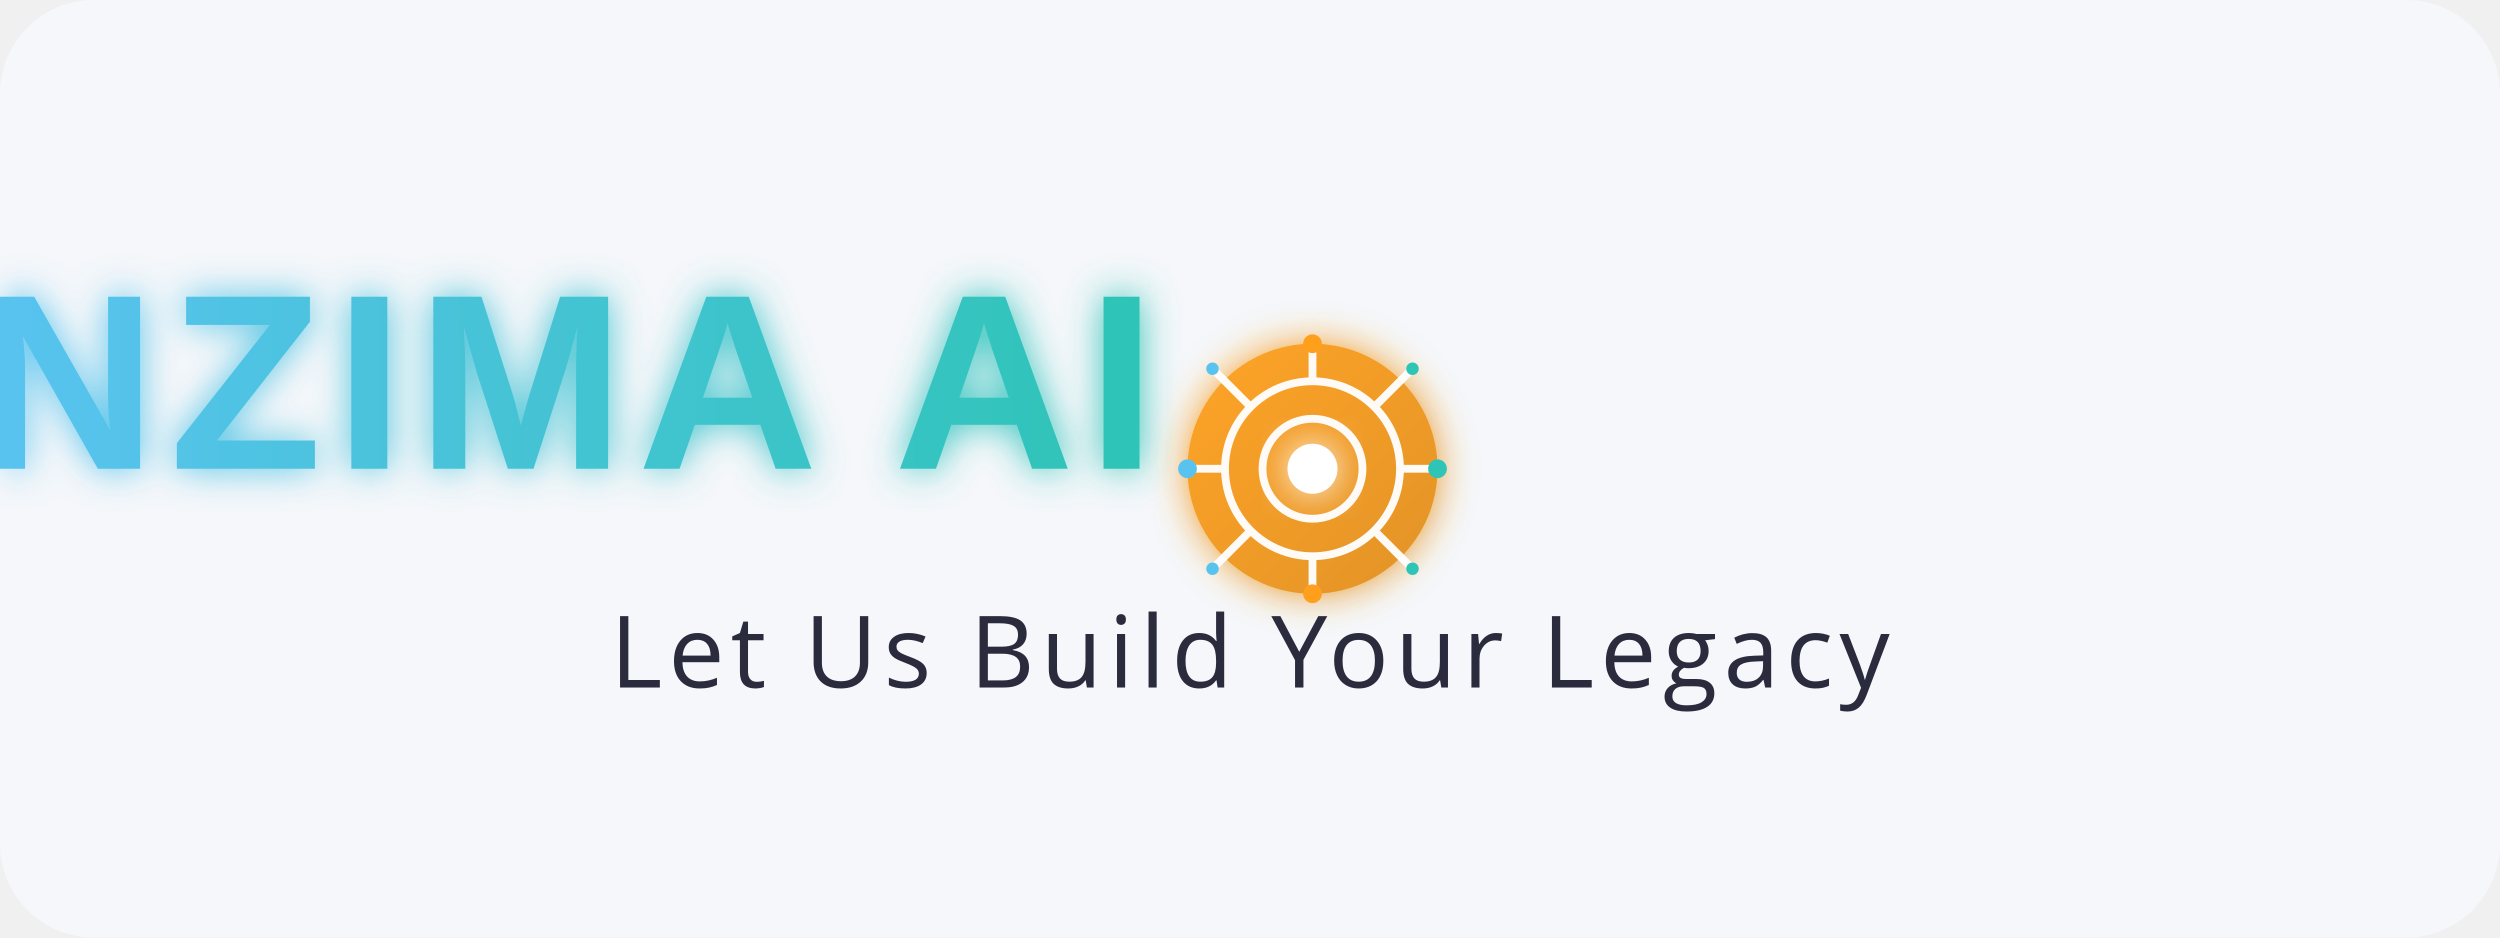
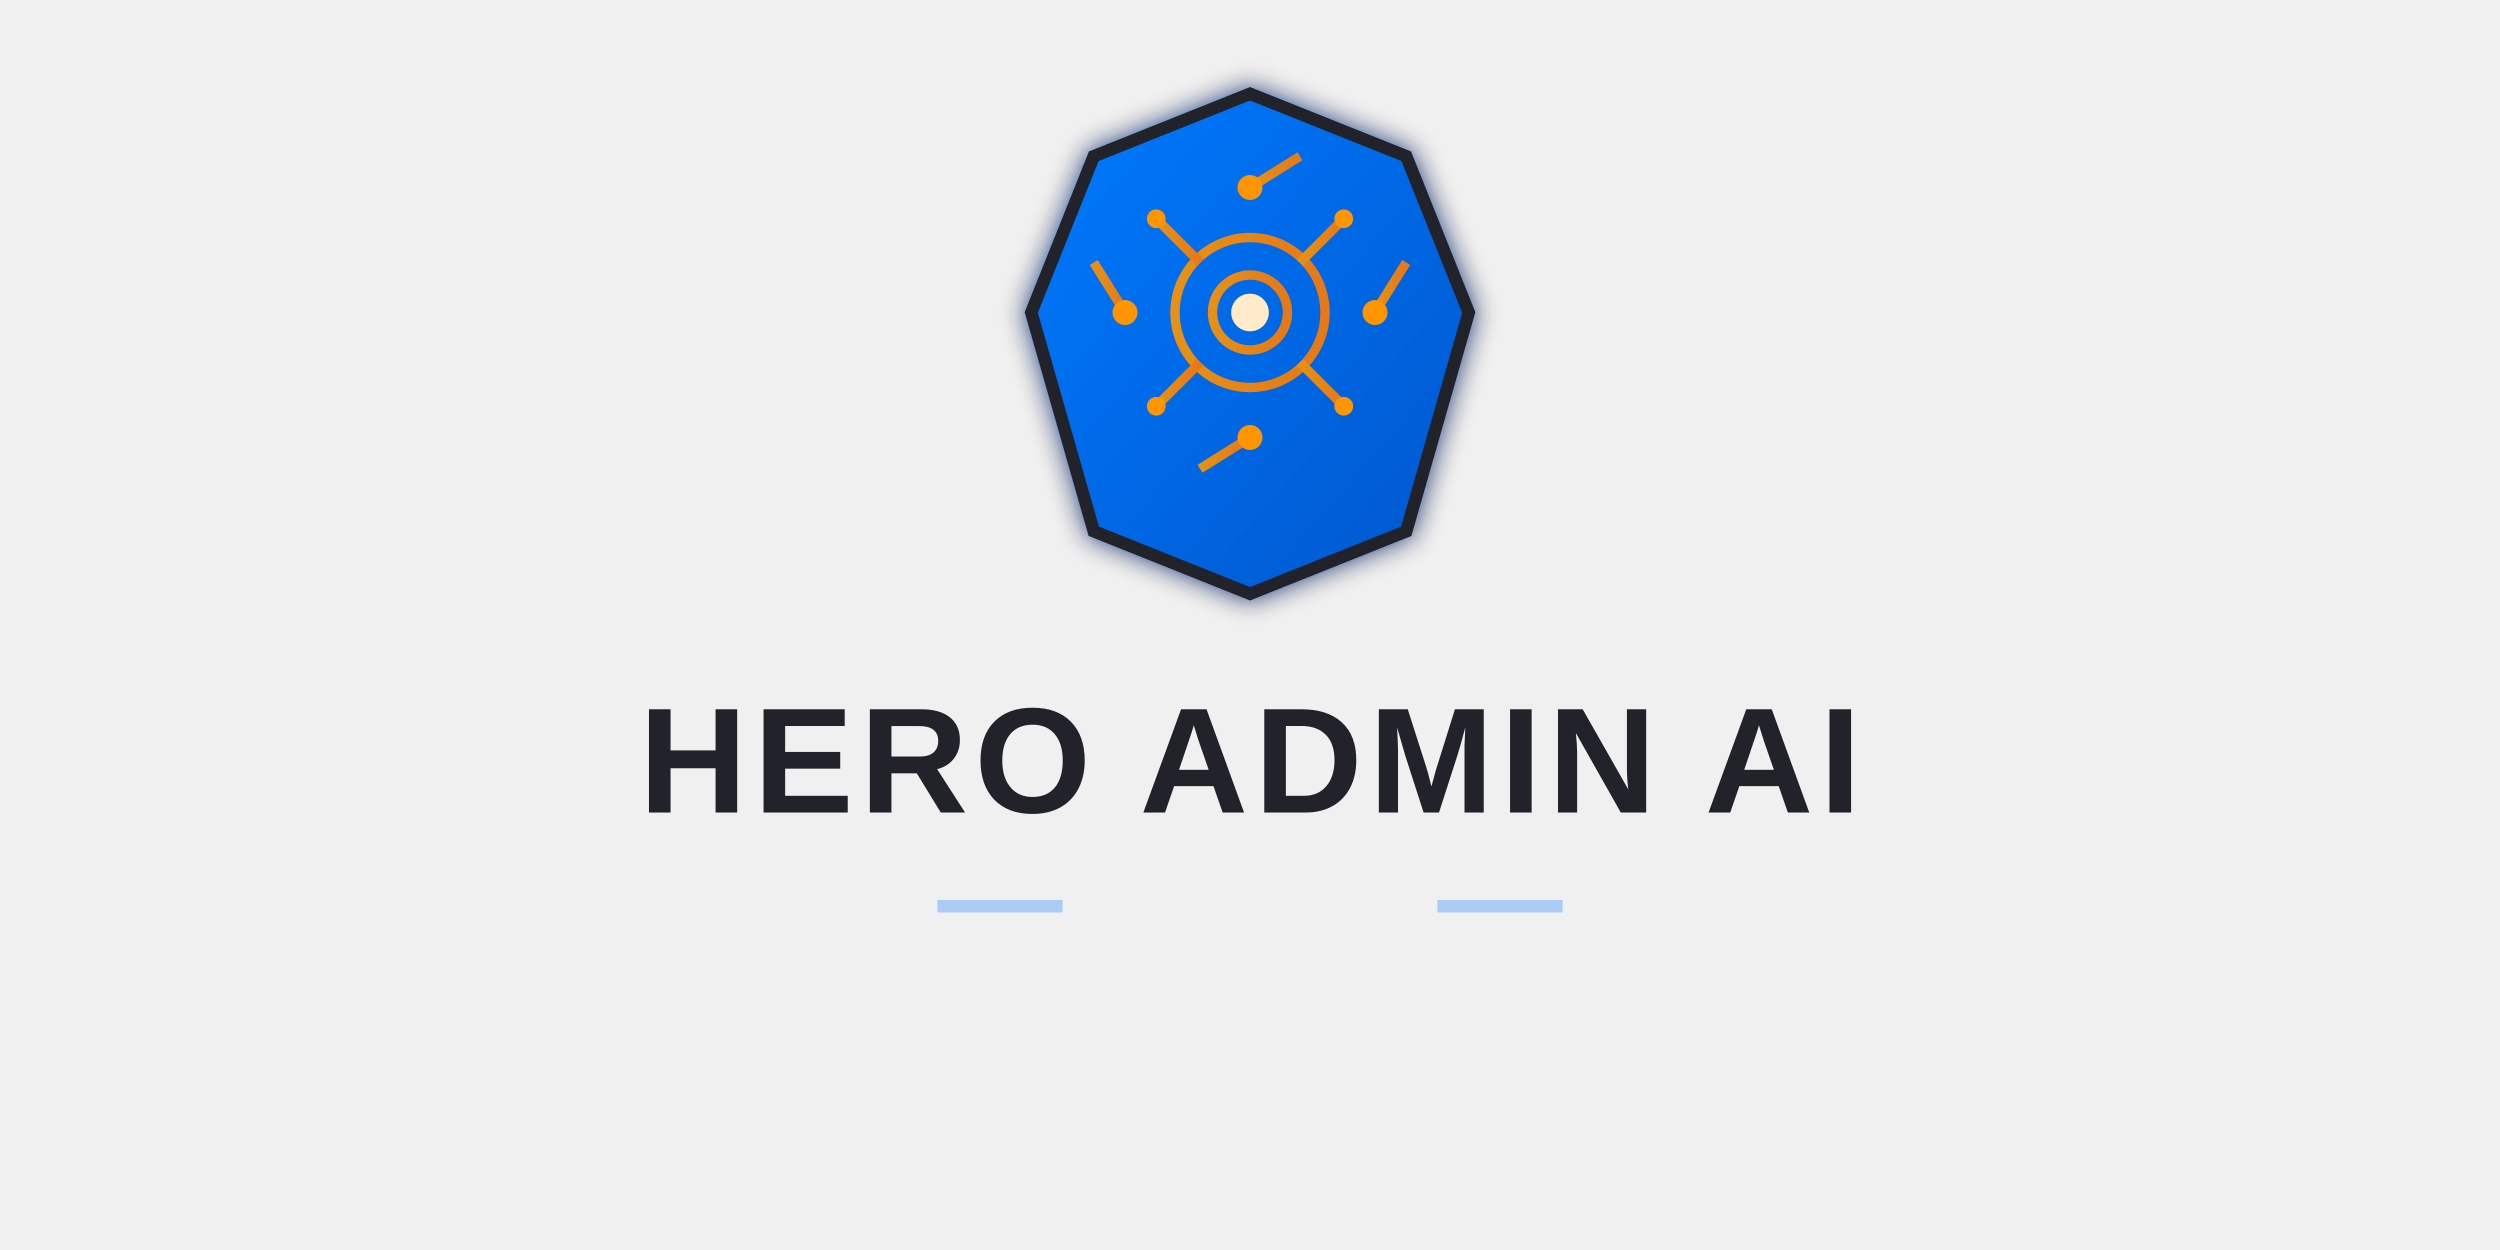
- <svg xmlns="http://www.w3.org/2000/svg" viewBox="0 0 800 300">
+ <svg xmlns="http://www.w3.org/2000/svg" viewBox="0 0 400 200">
  <defs>
-     <linearGradient id="logo-gradient" x1="0%" y1="0%" x2="100%" y2="0%">
-       <stop offset="0%" stop-color="#59C3F0" />
-       <stop offset="100%" stop-color="#2EC4B6" />
+     <linearGradient id="shield-gradient" x1="0%" y1="0%" x2="100%" y2="100%">
+       <stop offset="0%" stop-color="#007AFF" />
+       <stop offset="100%" stop-color="#0056CC" />
    </linearGradient>
-     <linearGradient id="accent-gradient" x1="0%" y1="0%" x2="100%" y2="100%">
-       <stop offset="0%" stop-color="#FF9F1C" />
-       <stop offset="100%" stop-color="#E08E1A" />
+     <linearGradient id="circuit-gradient" x1="0%" y1="0%" x2="100%" y2="0%">
+       <stop offset="0%" stop-color="#FF9500" />
+       <stop offset="100%" stop-color="#FF7A00" />
    </linearGradient>
-     <filter id="glow" x="-50%" y="-50%" width="200%" height="200%">
-       <feGaussianBlur stdDeviation="6" result="coloredBlur" />
+     <filter id="subtle-glow" x="-20%" y="-20%" width="140%" height="140%">
+       <feGaussianBlur stdDeviation="2" result="coloredBlur" />
      <feMerge>
        <feMergeNode in="coloredBlur" />
        <feMergeNode in="SourceGraphic" />
      </feMerge>
    </filter>
  </defs>
-   <rect width="800" height="300" fill="#F5F7FA" rx="30" />
-   <text x="370" y="150" font-family="'Montserrat', 'Orbitron', Arial, sans-serif" font-size="80" font-weight="900" text-anchor="end" fill="url(#logo-gradient)" filter="url(#glow)" letter-spacing="4">
-     NZIMA AI
+   <g transform="translate(200, 50)">
+     <path d="M0,-35 L25,-25 L35,0 L25,35 L0,45 L-25,35 L-35,0 L-25,-25 Z" fill="url(#shield-gradient)" stroke="#22232A" stroke-width="2" filter="url(#subtle-glow)" />
+     <g stroke="url(#circuit-gradient)" stroke-width="1.5" fill="none" opacity="0.9">
+       <circle cx="0" cy="0" r="12" />
+       <circle cx="0" cy="0" r="6" />
+       <line x1="-12" y1="0" x2="-20" y2="0" />
+       <line x1="12" y1="0" x2="20" y2="0" />
+       <line x1="0" y1="-12" x2="0" y2="-20" />
+       <line x1="0" y1="12" x2="0" y2="20" />
+       <line x1="-8" y1="-8" x2="-15" y2="-15" />
+       <line x1="8" y1="-8" x2="15" y2="-15" />
+       <line x1="-8" y1="8" x2="-15" y2="15" />
+       <line x1="8" y1="8" x2="15" y2="15" />
+       <line x1="-20" y1="0" x2="-25" y2="-8" />
+       <line x1="20" y1="0" x2="25" y2="-8" />
+       <line x1="0" y1="-20" x2="8" y2="-25" />
+       <line x1="0" y1="20" x2="-8" y2="25" />
+     </g>
+     <g fill="#FF9500">
+       <circle cx="0" cy="0" r="3" />
+       <circle cx="-20" cy="0" r="2" />
+       <circle cx="20" cy="0" r="2" />
+       <circle cx="0" cy="-20" r="2" />
+       <circle cx="0" cy="20" r="2" />
+       <circle cx="-15" cy="-15" r="1.5" />
+       <circle cx="15" cy="-15" r="1.5" />
+       <circle cx="-15" cy="15" r="1.5" />
+       <circle cx="15" cy="15" r="1.5" />
+     </g>
+     <circle cx="0" cy="0" r="3" fill="#FFFFFF" opacity="0.8" />
+   </g>
+   <text x="200" y="130" font-family="'Arial', 'Helvetica', sans-serif" font-size="24" font-weight="700" text-anchor="middle" fill="#22232A" letter-spacing="1">
+     HERO ADMIN AI
  </text>
-   <g transform="translate(420, 110)">
-     <circle cx="0" cy="40" r="40" fill="url(#accent-gradient)" opacity="0.95" filter="url(#glow)" />
-     <g stroke="#fff" stroke-width="2.5" fill="none" opacity="0.95">
-       <circle cx="0" cy="40" r="28" />
-       <circle cx="0" cy="40" r="16" />
-       <line x1="-28" y1="40" x2="-40" y2="40" />
-       <line x1="28" y1="40" x2="40" y2="40" />
-       <line x1="0" y1="12" x2="0" y2="0" />
-       <line x1="0" y1="68" x2="0" y2="80" />
-       <line x1="-20" y1="20" x2="-32" y2="8" />
-       <line x1="20" y1="20" x2="32" y2="8" />
-       <line x1="-20" y1="60" x2="-32" y2="72" />
-       <line x1="20" y1="60" x2="32" y2="72" />
-     </g>
-     <circle cx="0" cy="40" r="8" fill="#fff" filter="url(#glow)" />
-     <circle cx="-40" cy="40" r="3" fill="#59C3F0" />
-     <circle cx="40" cy="40" r="3" fill="#2EC4B6" />
-     <circle cx="0" cy="0" r="3" fill="#FF9F1C" />
-     <circle cx="0" cy="80" r="3" fill="#FF9F1C" />
-     <circle cx="-32" cy="8" r="2" fill="#59C3F0" />
-     <circle cx="32" cy="8" r="2" fill="#2EC4B6" />
-     <circle cx="-32" cy="72" r="2" fill="#59C3F0" />
-     <circle cx="32" cy="72" r="2" fill="#2EC4B6" />
+   <g opacity="0.3">
+     <line x1="150" y1="145" x2="170" y2="145" stroke="#007AFF" stroke-width="2" />
+     <line x1="230" y1="145" x2="250" y2="145" stroke="#007AFF" stroke-width="2" />
  </g>
-   <text x="400" y="220" font-family="'Open Sans', 'Orbitron', Arial, sans-serif" font-size="32" text-anchor="middle" fill="#1A1A2E" opacity="0.92" letter-spacing="2">
-     Let Us Build Your Legacy
-   </text>
</svg>
